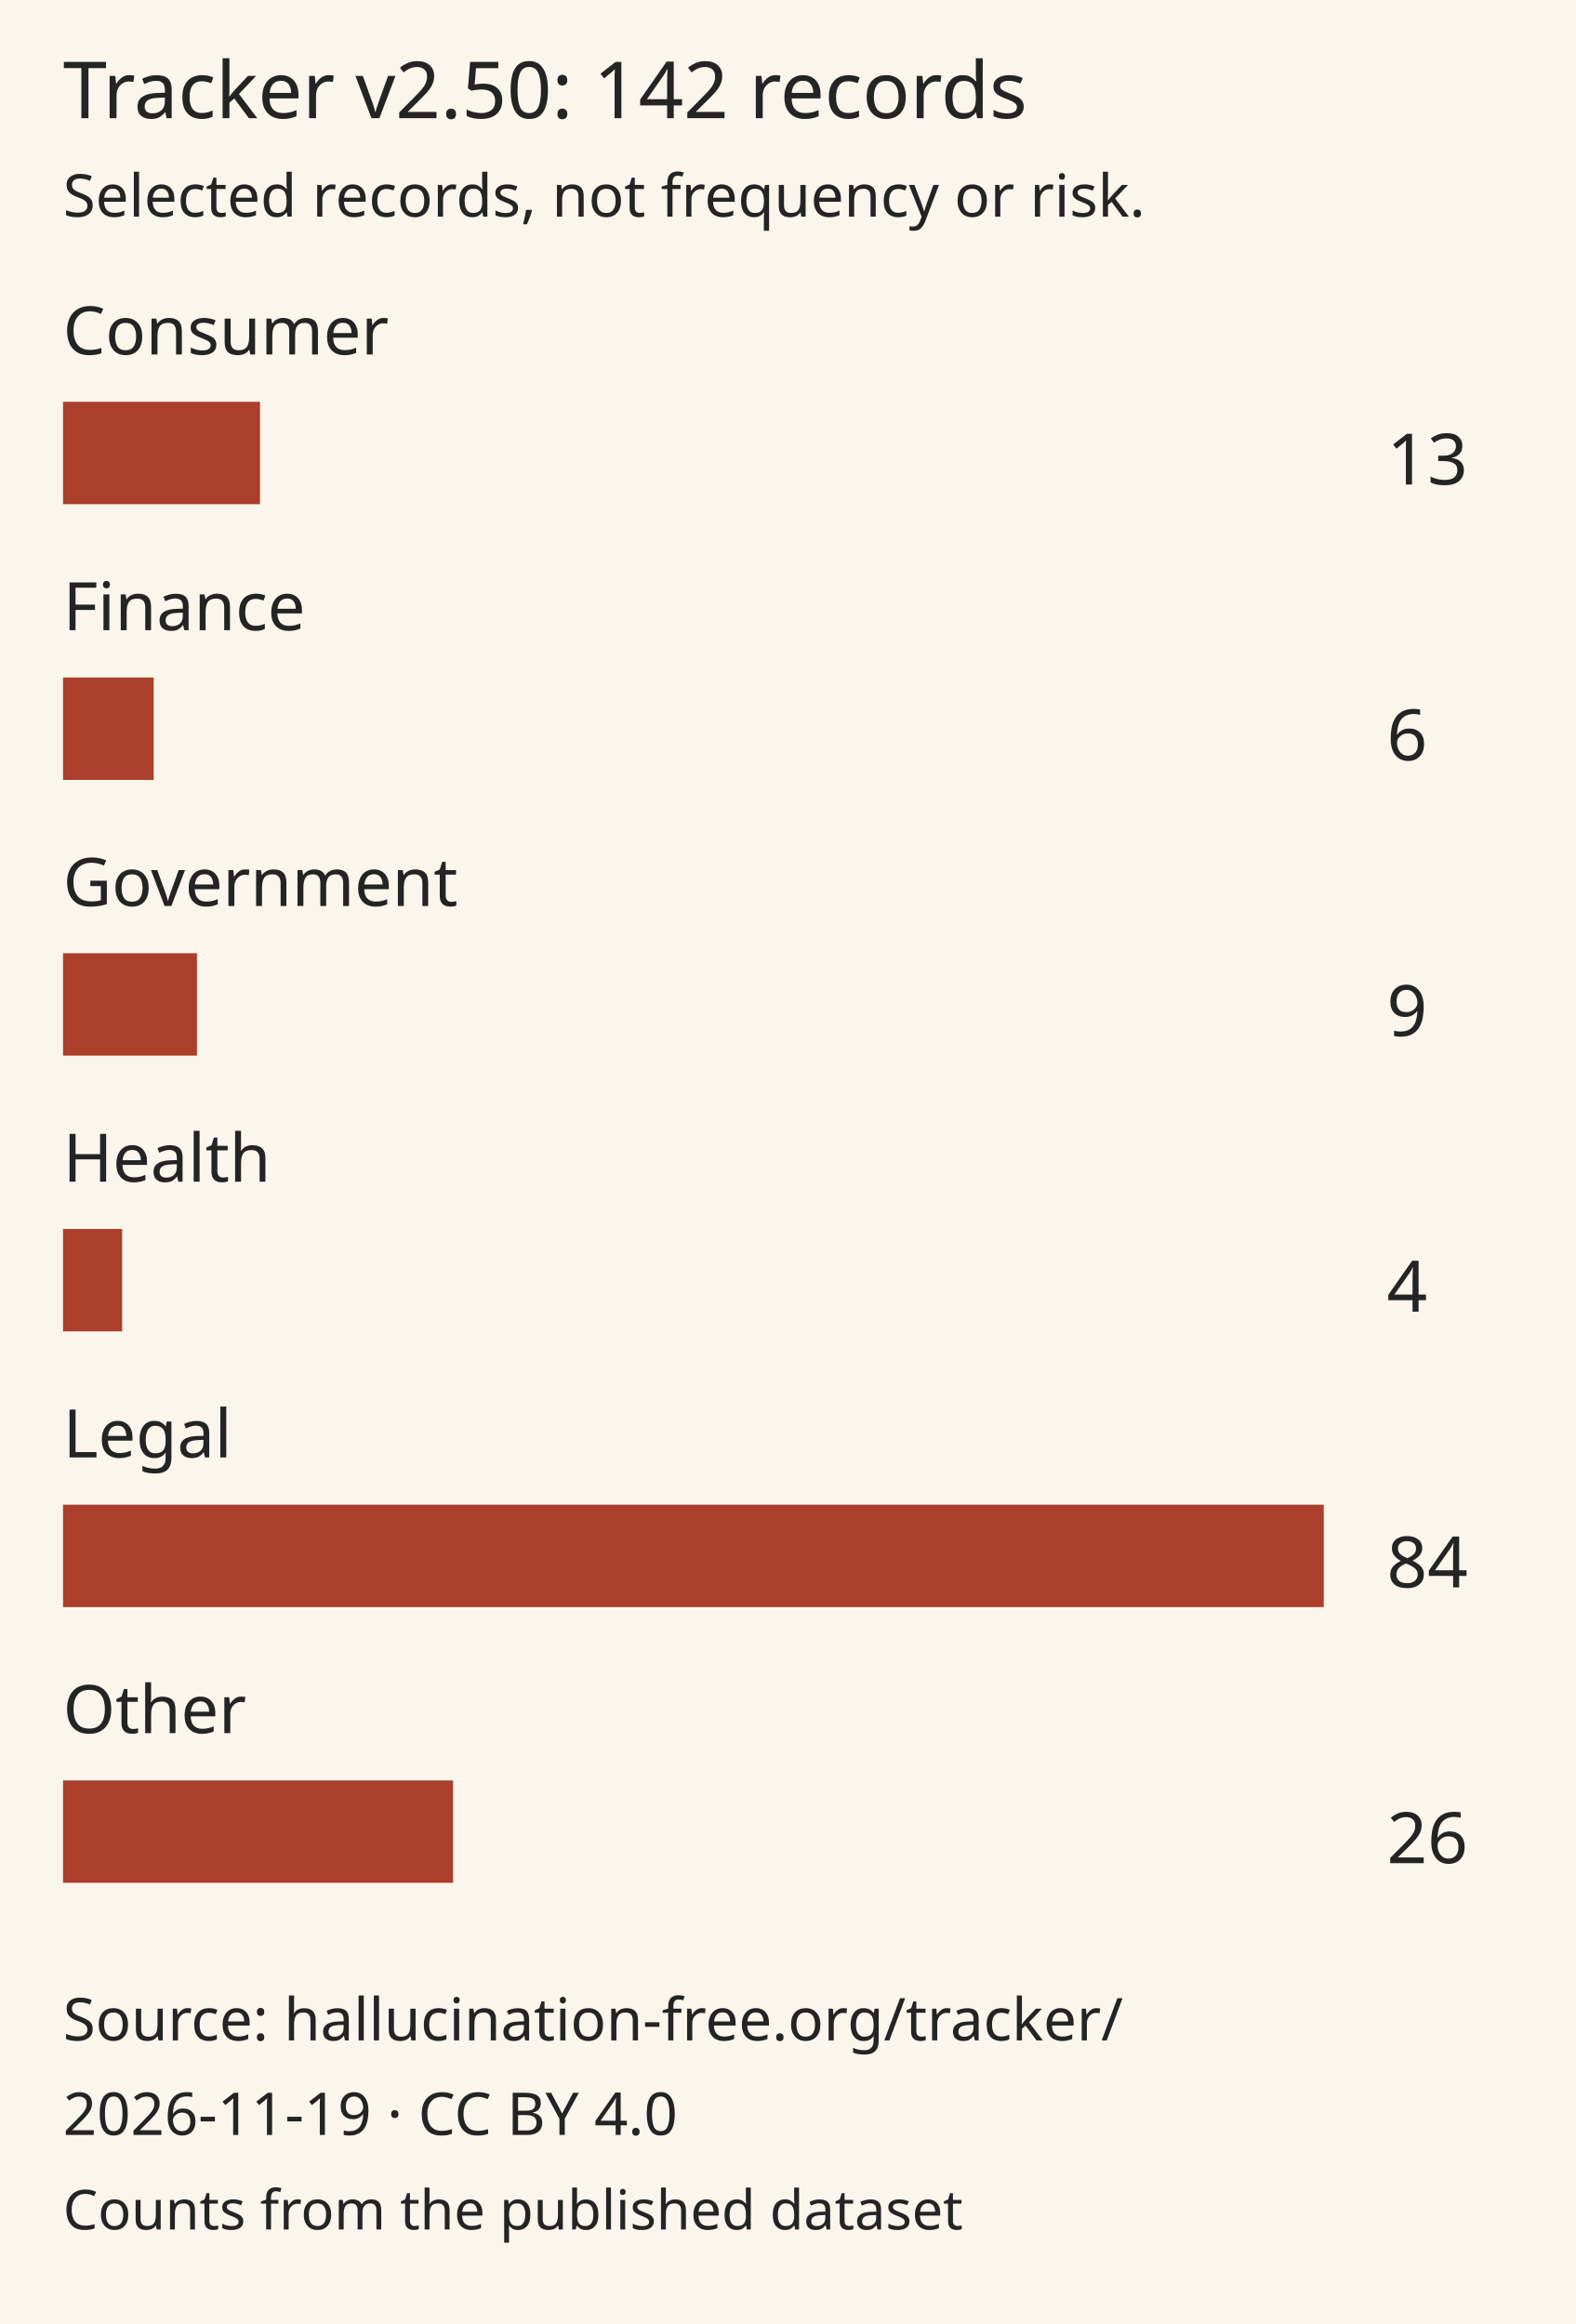
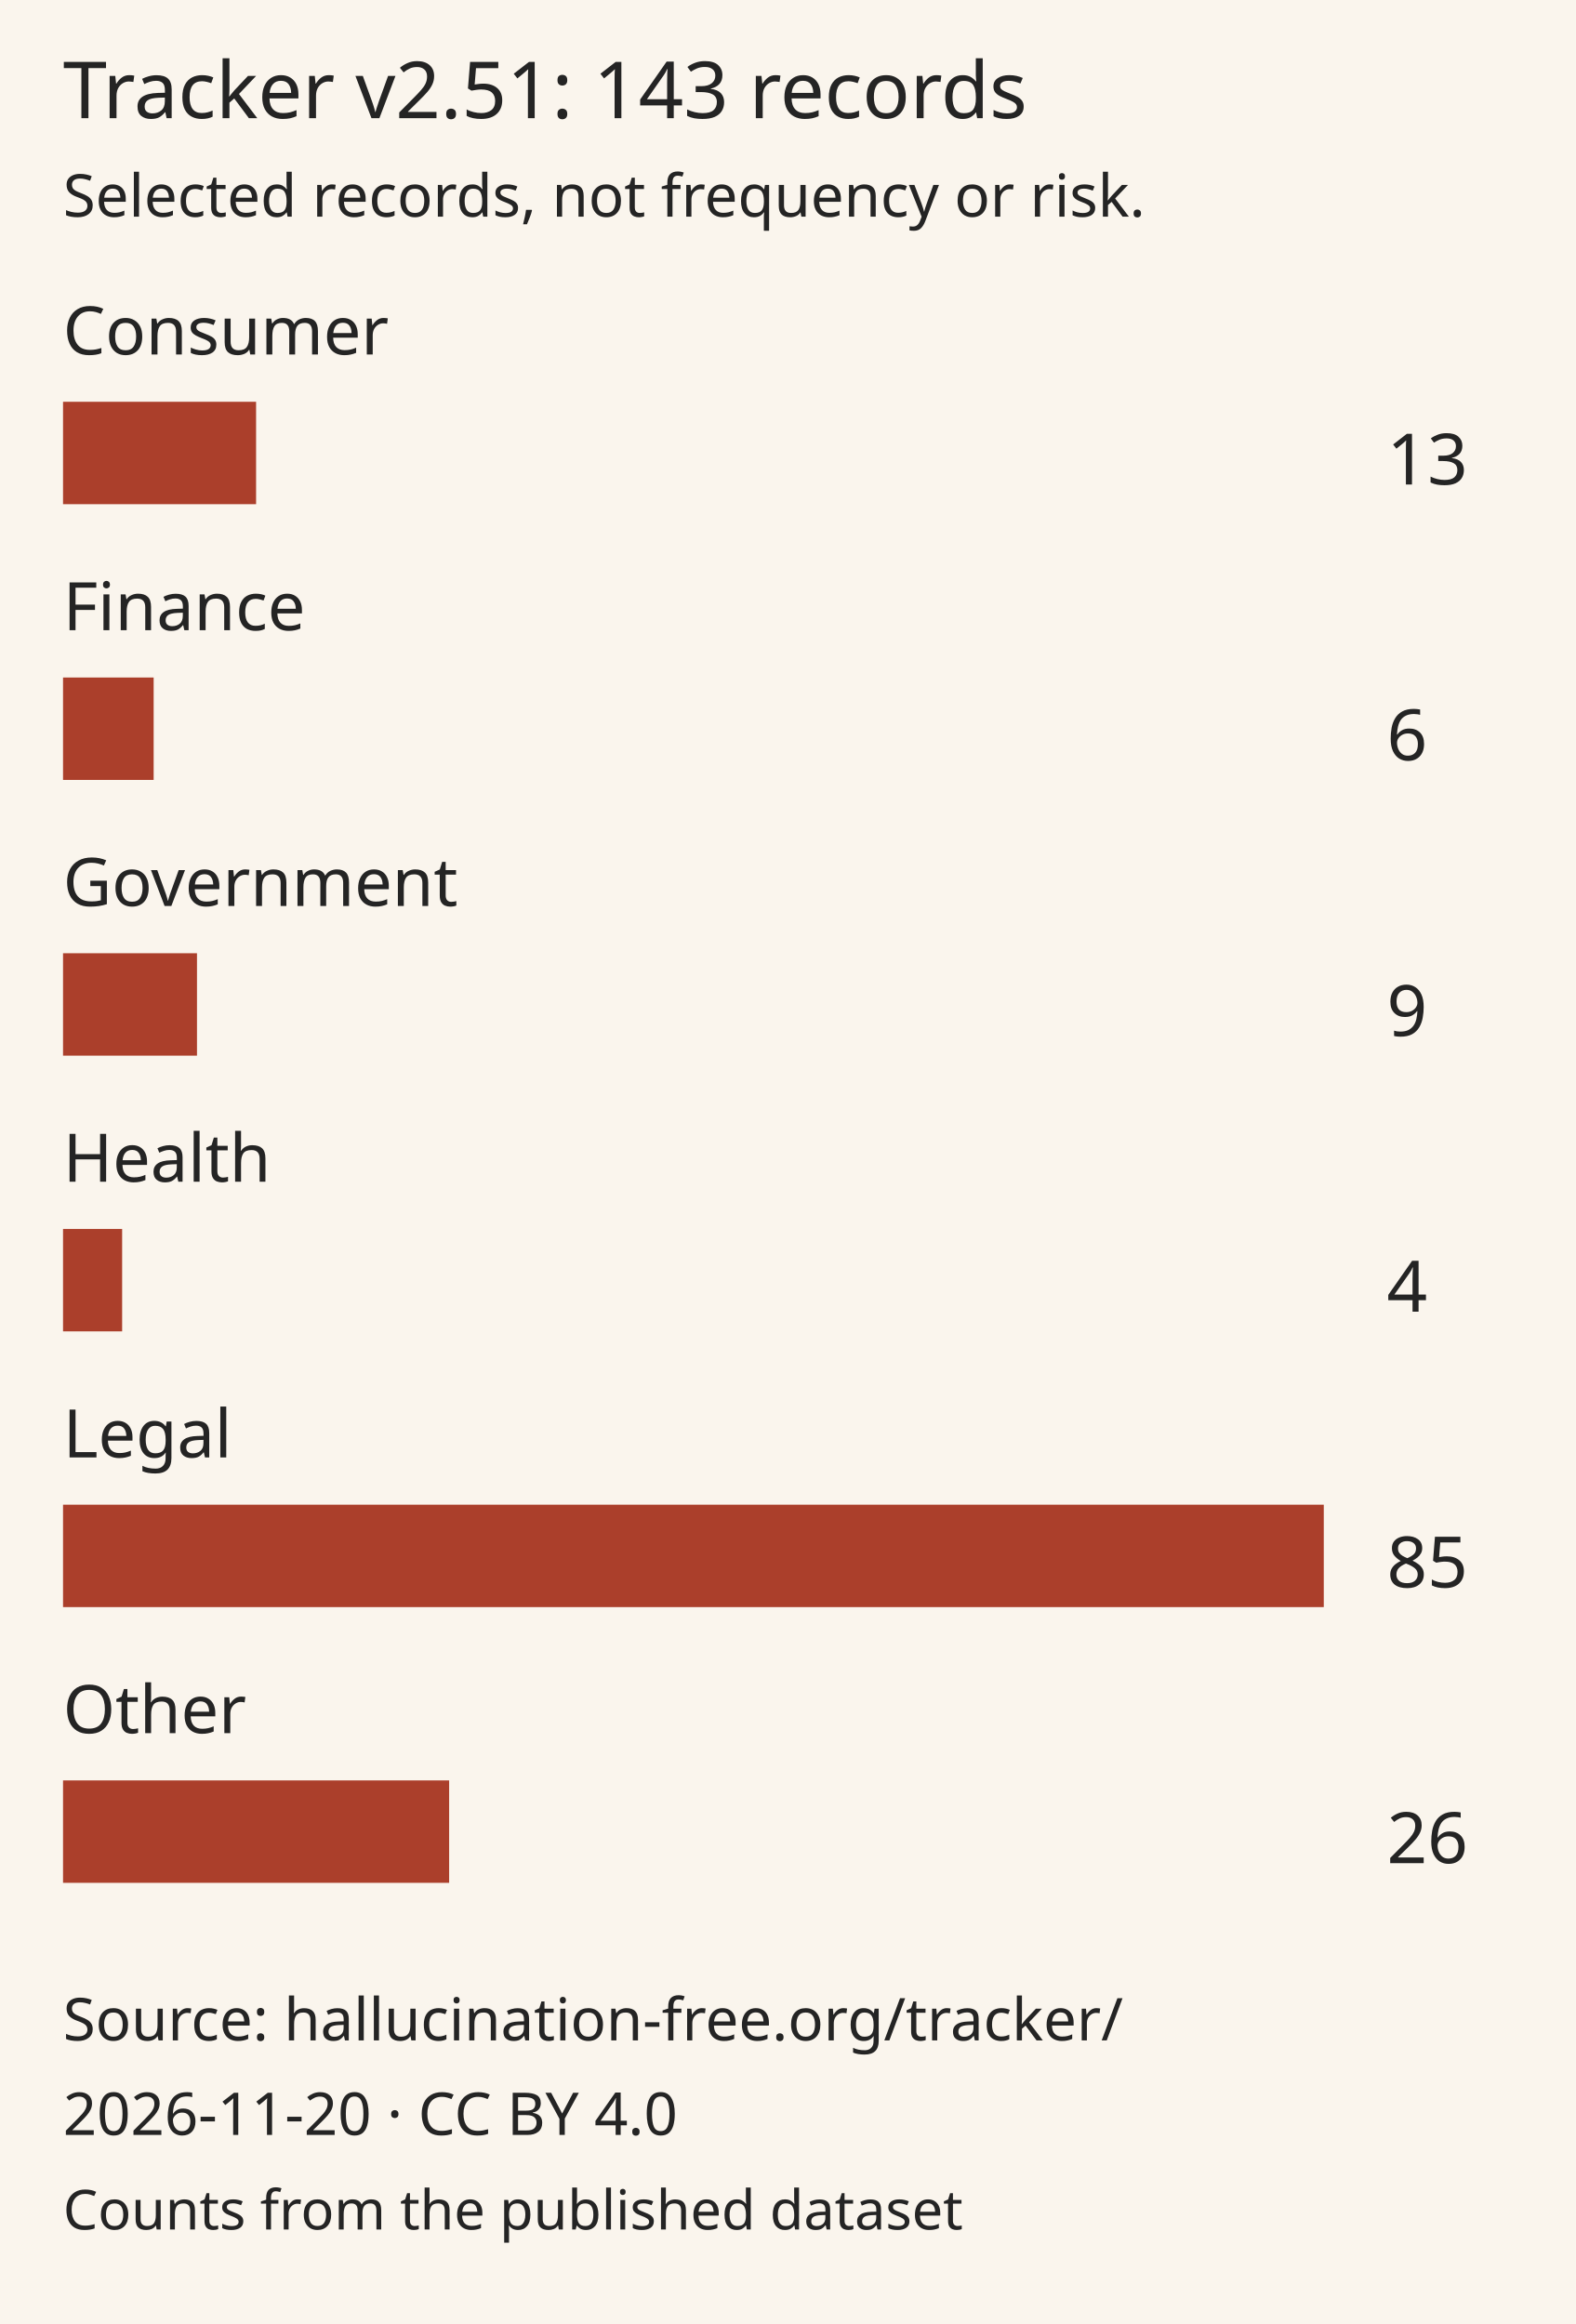
<svg xmlns="http://www.w3.org/2000/svg" viewBox="0 0 400 590">
  <rect width="400" height="590" fill="#faf5ed" />
  <g font-family="sans-serif" fill="#242424">
-     <text x="16" y="30" font-size="20">Tracker v2.50: 142 records</text>
+     <text x="16" y="30" font-size="20">Tracker v2.51: 143 records</text>
    <text x="16" y="55" font-size="15">Selected records, not frequency or risk.</text>
    <text x="16" y="90" font-size="17">Consumer</text>
-     <rect x="16" y="102" width="50" height="26" fill="#ab3f2b" />
+     <rect x="16" y="102" width="49" height="26" fill="#ab3f2b" />
    <text x="352" y="123" font-size="18">13</text>
    <text x="16" y="160" font-size="17">Finance</text>
    <rect x="16" y="172" width="23" height="26" fill="#ab3f2b" />
    <text x="352" y="193" font-size="18">6</text>
    <text x="16" y="230" font-size="17">Government</text>
    <rect x="16" y="242" width="34" height="26" fill="#ab3f2b" />
    <text x="352" y="263" font-size="18">9</text>
    <text x="16" y="300" font-size="17">Health</text>
    <rect x="16" y="312" width="15" height="26" fill="#ab3f2b" />
    <text x="352" y="333" font-size="18">4</text>
    <text x="16" y="370" font-size="17">Legal</text>
    <rect x="16" y="382" width="320" height="26" fill="#ab3f2b" />
-     <text x="352" y="403" font-size="18">84</text>
+     <text x="352" y="403" font-size="18">85</text>
    <text x="16" y="440" font-size="17">Other</text>
-     <rect x="16" y="452" width="99" height="26" fill="#ab3f2b" />
+     <rect x="16" y="452" width="98" height="26" fill="#ab3f2b" />
    <text x="352" y="473" font-size="18">26</text>
    <text x="16" y="518" font-size="15">Source: hallucination-free.org/tracker/</text>
-     <text x="16" y="542" font-size="15">2026-11-19 · CC BY 4.0</text>
+     <text x="16" y="542" font-size="15">2026-11-20 · CC BY 4.0</text>
    <text x="16" y="566" font-size="14">Counts from the published dataset</text>
  </g>
</svg>
